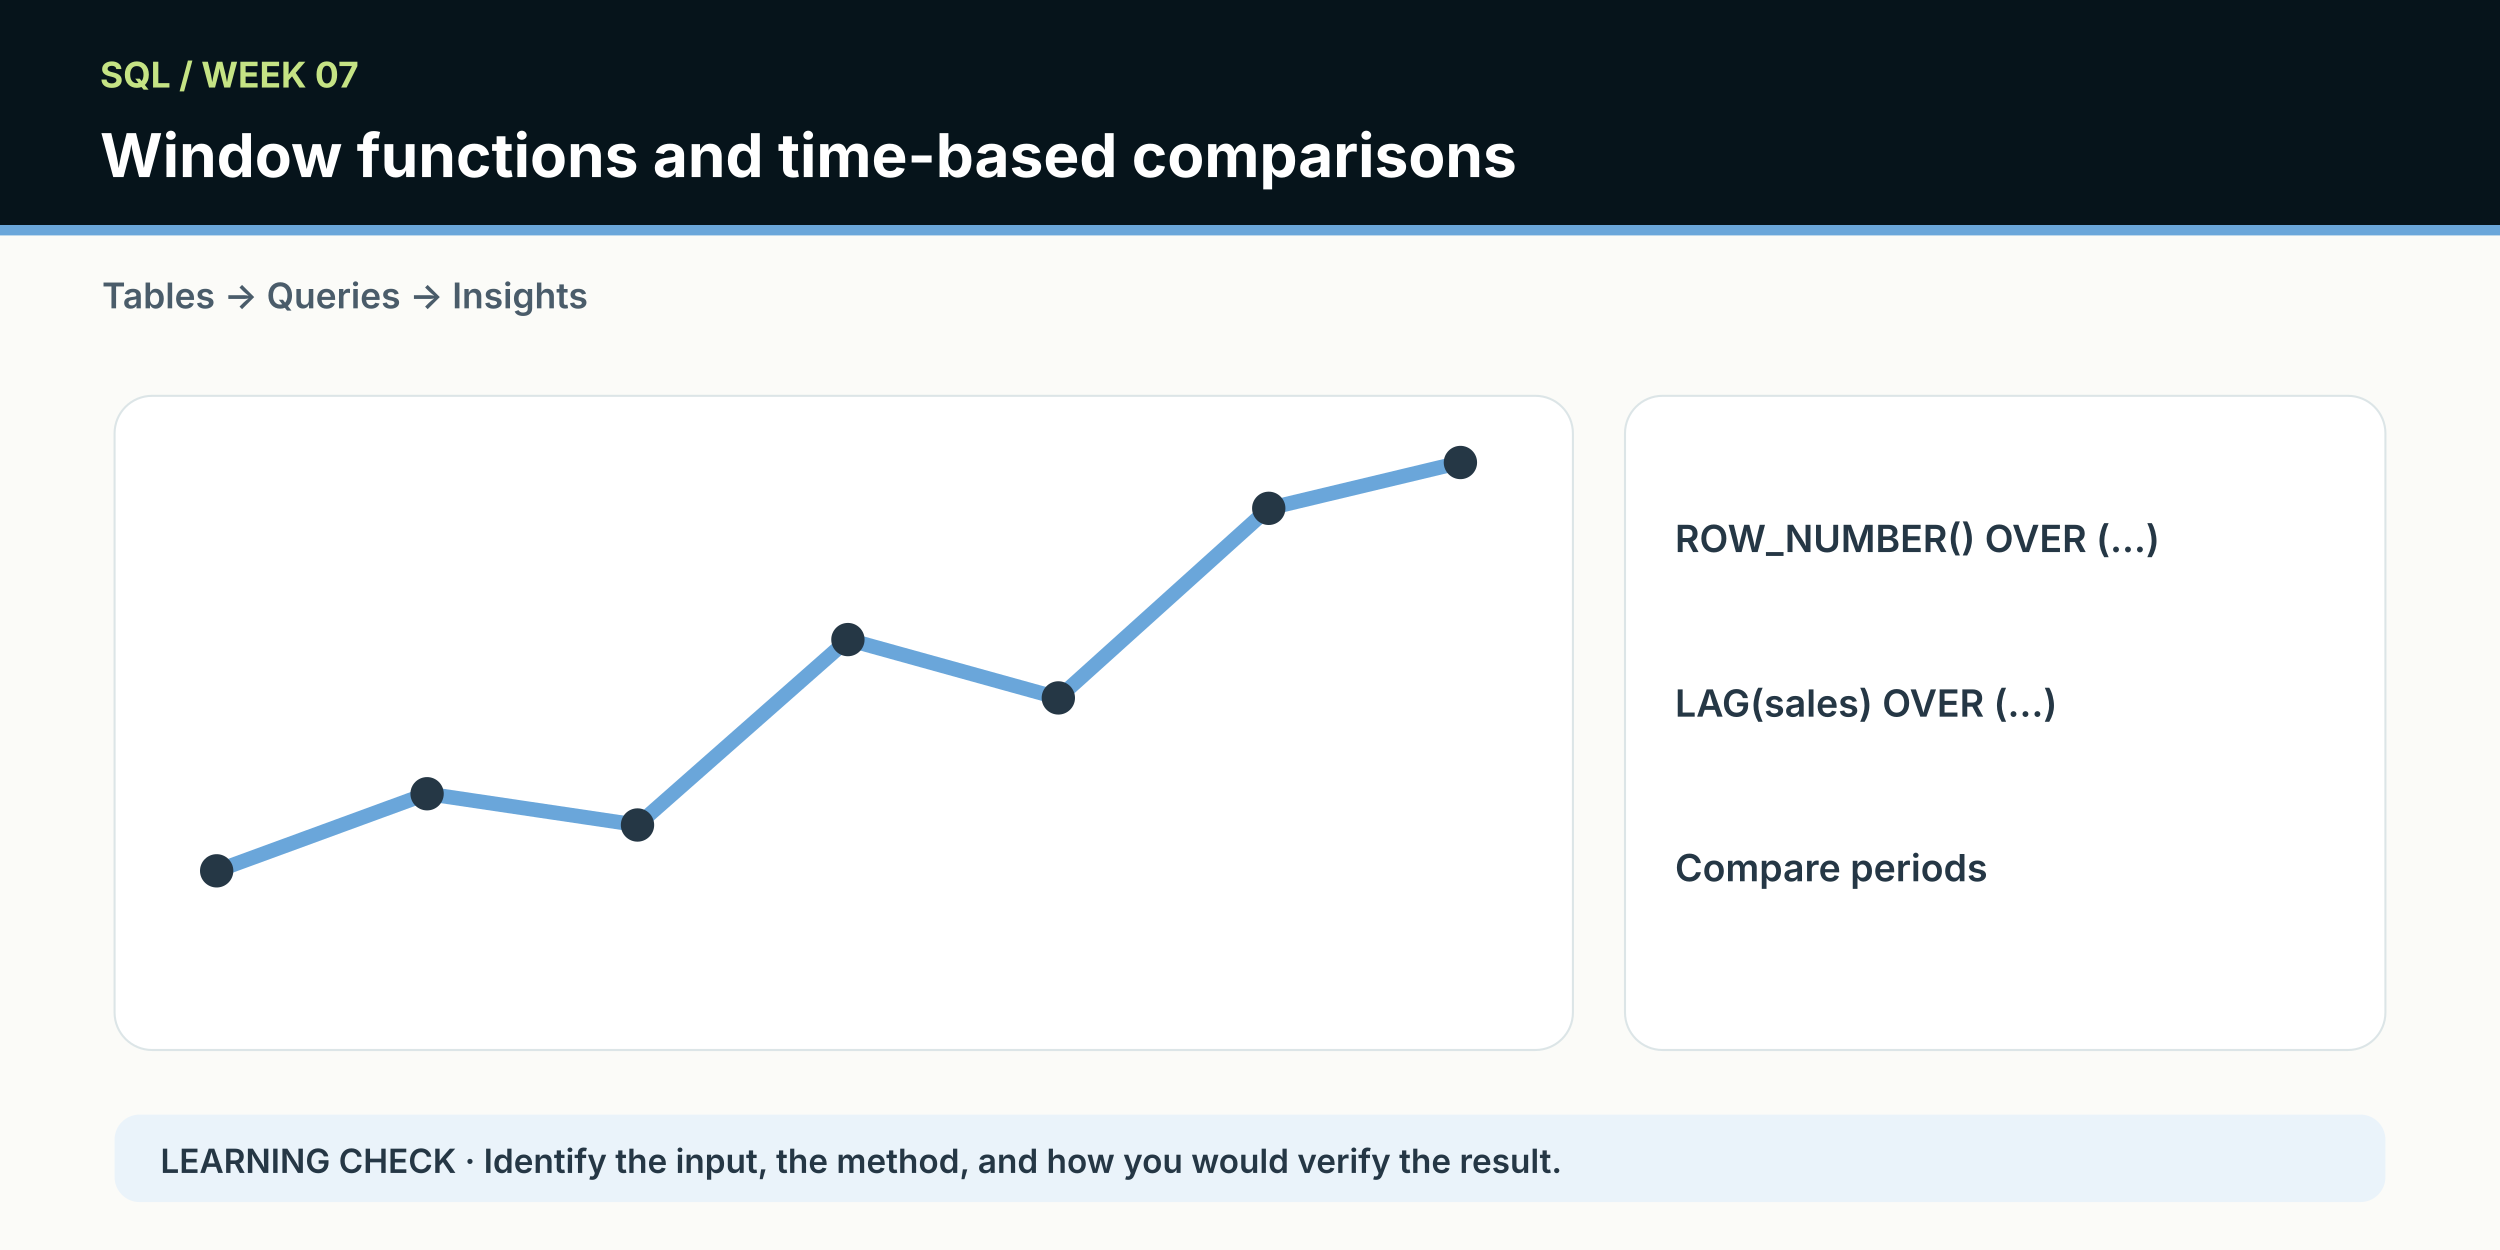
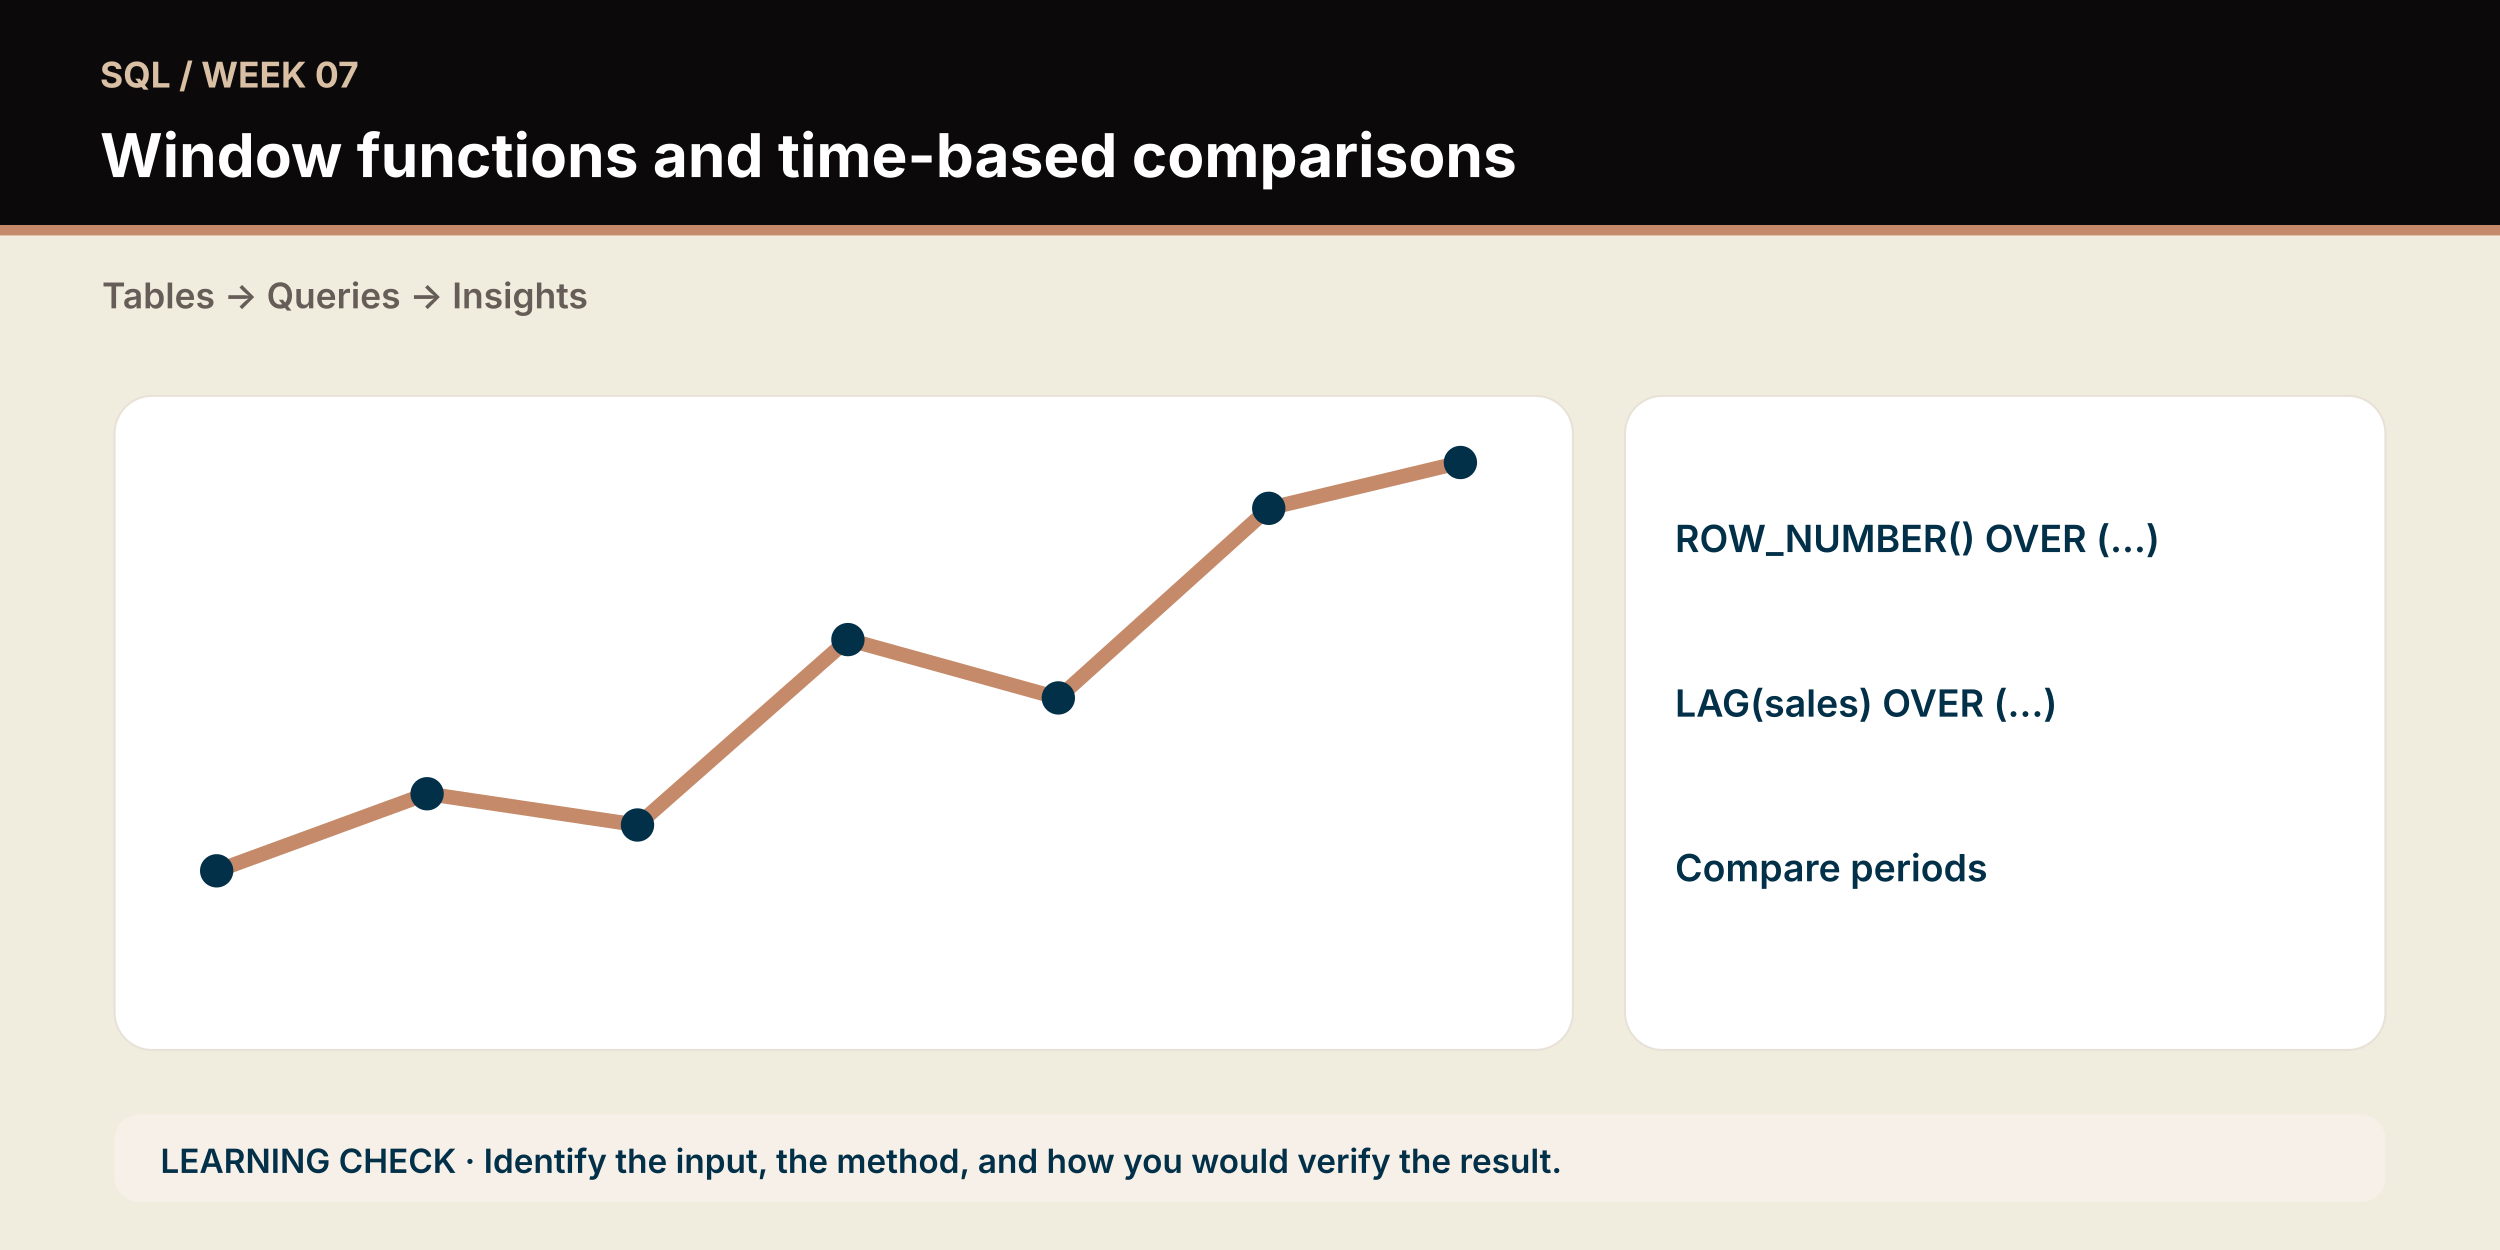
<svg xmlns="http://www.w3.org/2000/svg" width="1200" height="600" viewBox="0 0 1200 600" role="img" aria-label="SQL week 7: Window functions and time-based comparisons concept diagram">
-   <rect x="0" y="0" width="1200" height="600" rx="0" fill="#FBFBF8" stroke="none" />
-   <rect x="0" y="0" width="1200" height="112" rx="0" fill="#06141B" stroke="none" />
-   <rect x="0" y="108" width="1200" height="5" rx="0" fill="#6AA6DA" stroke="none" />
-   <text x="48" y="42" fill="#C5E384" font-size="17" font-family="Inter,Arial,sans-serif" font-weight="700">SQL  /  WEEK 07</text>
+   <rect x="0" y="0" width="1200" height="600" rx="0" fill="#F0EDDE" stroke="none" />
+   <rect x="0" y="0" width="1200" height="112" rx="0" fill="#0B0909" stroke="none" />
+   <rect x="0" y="108" width="1200" height="5" rx="0" fill="#C58A69" stroke="none" />
+   <text x="48" y="42" fill="#D9BFA4" font-size="17" font-family="Inter,Arial,sans-serif" font-weight="700">SQL  /  WEEK 07</text>
  <text x="48" y="85" fill="#FFFFFF" font-size="29" font-family="Inter,Arial,sans-serif" font-weight="700">Window functions and time-based comparisons</text>
-   <text x="49" y="148" fill="#4A5C6A" font-size="17" font-family="Inter,Arial,sans-serif" font-weight="600">Tables → Queries → Insights</text>
-   <rect x="55" y="190" width="700" height="314" rx="18" fill="#FFFFFF" stroke="#DCE5E7" />
-   <rect x="780" y="190" width="365" height="314" rx="18" fill="#FFFFFF" stroke="#DCE5E7" />
-   <polyline points="104,418 205,381 306,396 407,307 508,335 609,244 701,222" fill="none" stroke="#6AA6DA" stroke-width="7" stroke-linecap="round" stroke-linejoin="round" />
-   <circle cx="104" cy="418" r="8" fill="#253745" />
-   <circle cx="205" cy="381" r="8" fill="#253745" />
-   <circle cx="306" cy="396" r="8" fill="#253745" />
-   <circle cx="407" cy="307" r="8" fill="#253745" />
-   <circle cx="508" cy="335" r="8" fill="#253745" />
-   <circle cx="609" cy="244" r="8" fill="#253745" />
-   <circle cx="701" cy="222" r="8" fill="#253745" />
-   <text x="804" y="265" fill="#253745" font-size="18" font-family="Inter,Arial,sans-serif" font-weight="600">ROW_NUMBER() OVER (...)</text>
-   <text x="804" y="344" fill="#253745" font-size="18" font-family="Inter,Arial,sans-serif" font-weight="600">LAG(sales) OVER (...)</text>
-   <text x="804" y="423" fill="#253745" font-size="18" font-family="Inter,Arial,sans-serif" font-weight="600">Compare periods</text>
-   <rect x="55" y="535" width="1090" height="42" rx="12" fill="#EAF3FA" stroke="none" />
-   <text x="77" y="563" fill="#253745" font-size="16" font-family="Inter,Arial,sans-serif" font-weight="600">LEARNING CHECK  ·  Identify the input, the method, and how you would verify the result.</text>
+   <text x="49" y="148" fill="#675D58" font-size="17" font-family="Inter,Arial,sans-serif" font-weight="600">Tables → Queries → Insights</text>
+   <rect x="55" y="190" width="700" height="314" rx="18" fill="#FFFFFF" stroke="#E8E1D8" />
+   <rect x="780" y="190" width="365" height="314" rx="18" fill="#FFFFFF" stroke="#E8E1D8" />
+   <polyline points="104,418 205,381 306,396 407,307 508,335 609,244 701,222" fill="none" stroke="#C58A69" stroke-width="7" stroke-linecap="round" stroke-linejoin="round" />
+   <circle cx="104" cy="418" r="8" fill="#023048" />
+   <circle cx="205" cy="381" r="8" fill="#023048" />
+   <circle cx="306" cy="396" r="8" fill="#023048" />
+   <circle cx="407" cy="307" r="8" fill="#023048" />
+   <circle cx="508" cy="335" r="8" fill="#023048" />
+   <circle cx="609" cy="244" r="8" fill="#023048" />
+   <circle cx="701" cy="222" r="8" fill="#023048" />
+   <text x="804" y="265" fill="#023048" font-size="18" font-family="Inter,Arial,sans-serif" font-weight="600">ROW_NUMBER() OVER (...)</text>
+   <text x="804" y="344" fill="#023048" font-size="18" font-family="Inter,Arial,sans-serif" font-weight="600">LAG(sales) OVER (...)</text>
+   <text x="804" y="423" fill="#023048" font-size="18" font-family="Inter,Arial,sans-serif" font-weight="600">Compare periods</text>
+   <rect x="55" y="535" width="1090" height="42" rx="12" fill="#F6F0E8" stroke="none" />
+   <text x="77" y="563" fill="#023048" font-size="16" font-family="Inter,Arial,sans-serif" font-weight="600">LEARNING CHECK  ·  Identify the input, the method, and how you would verify the result.</text>
</svg>
